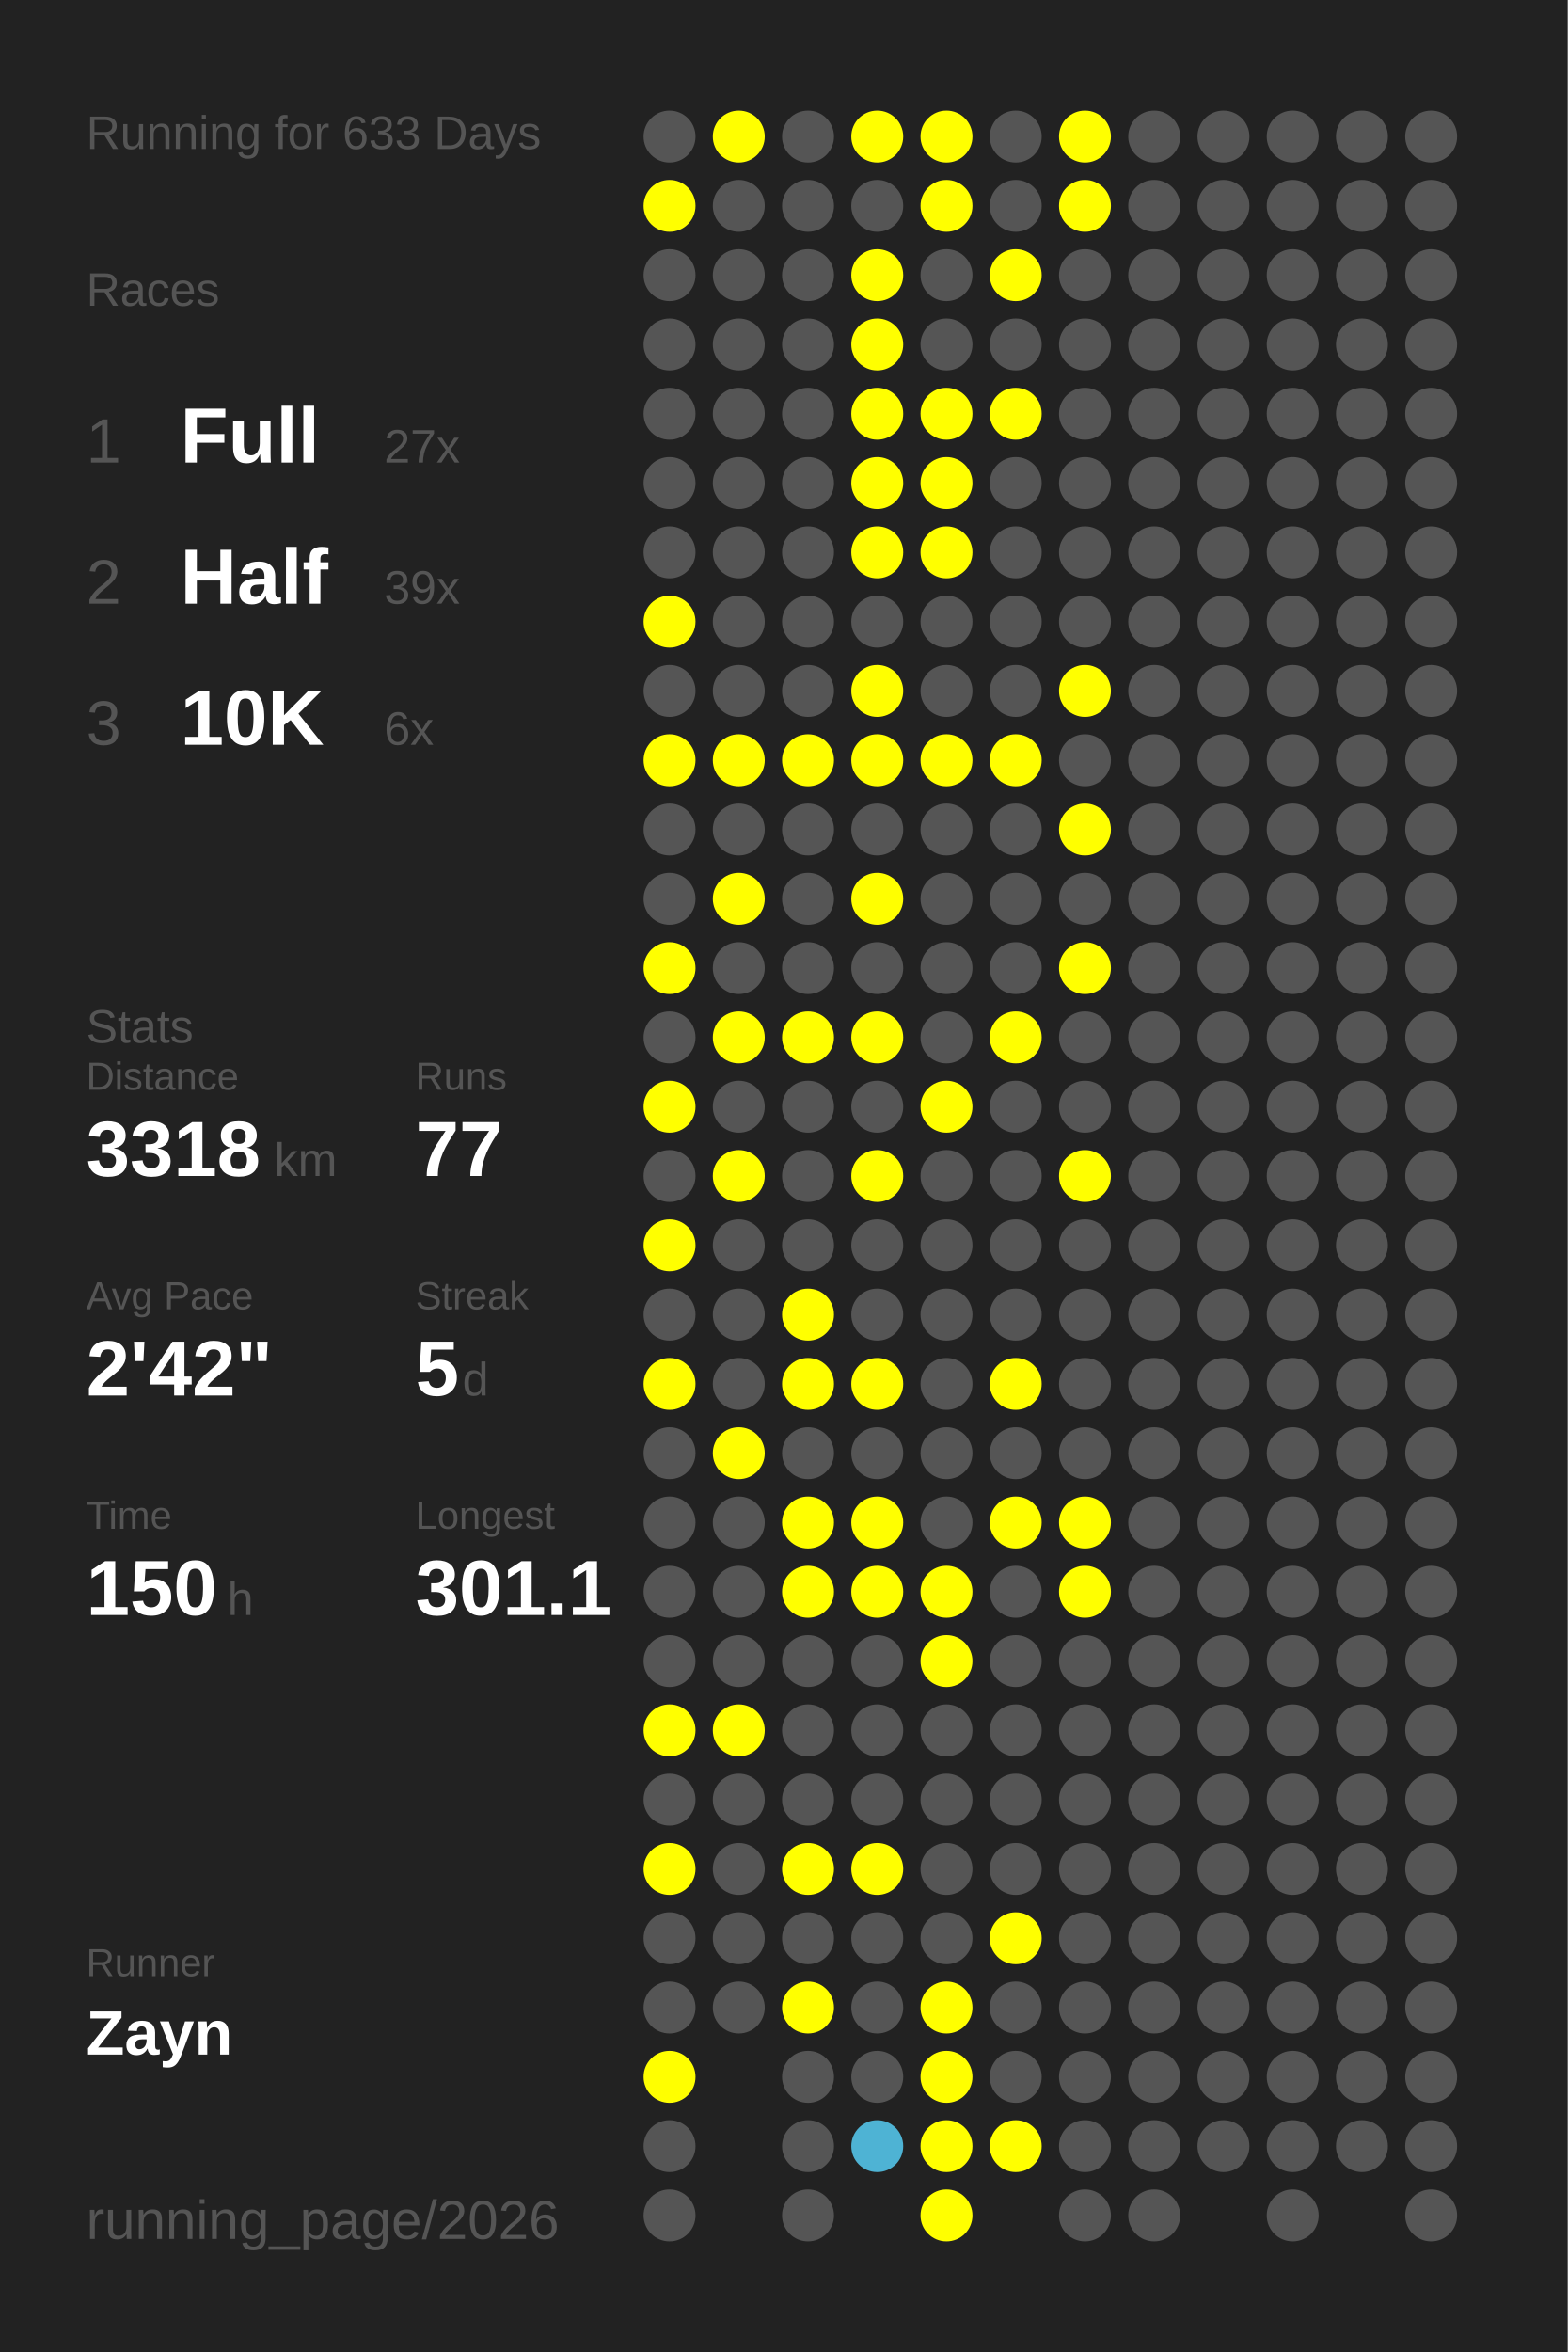
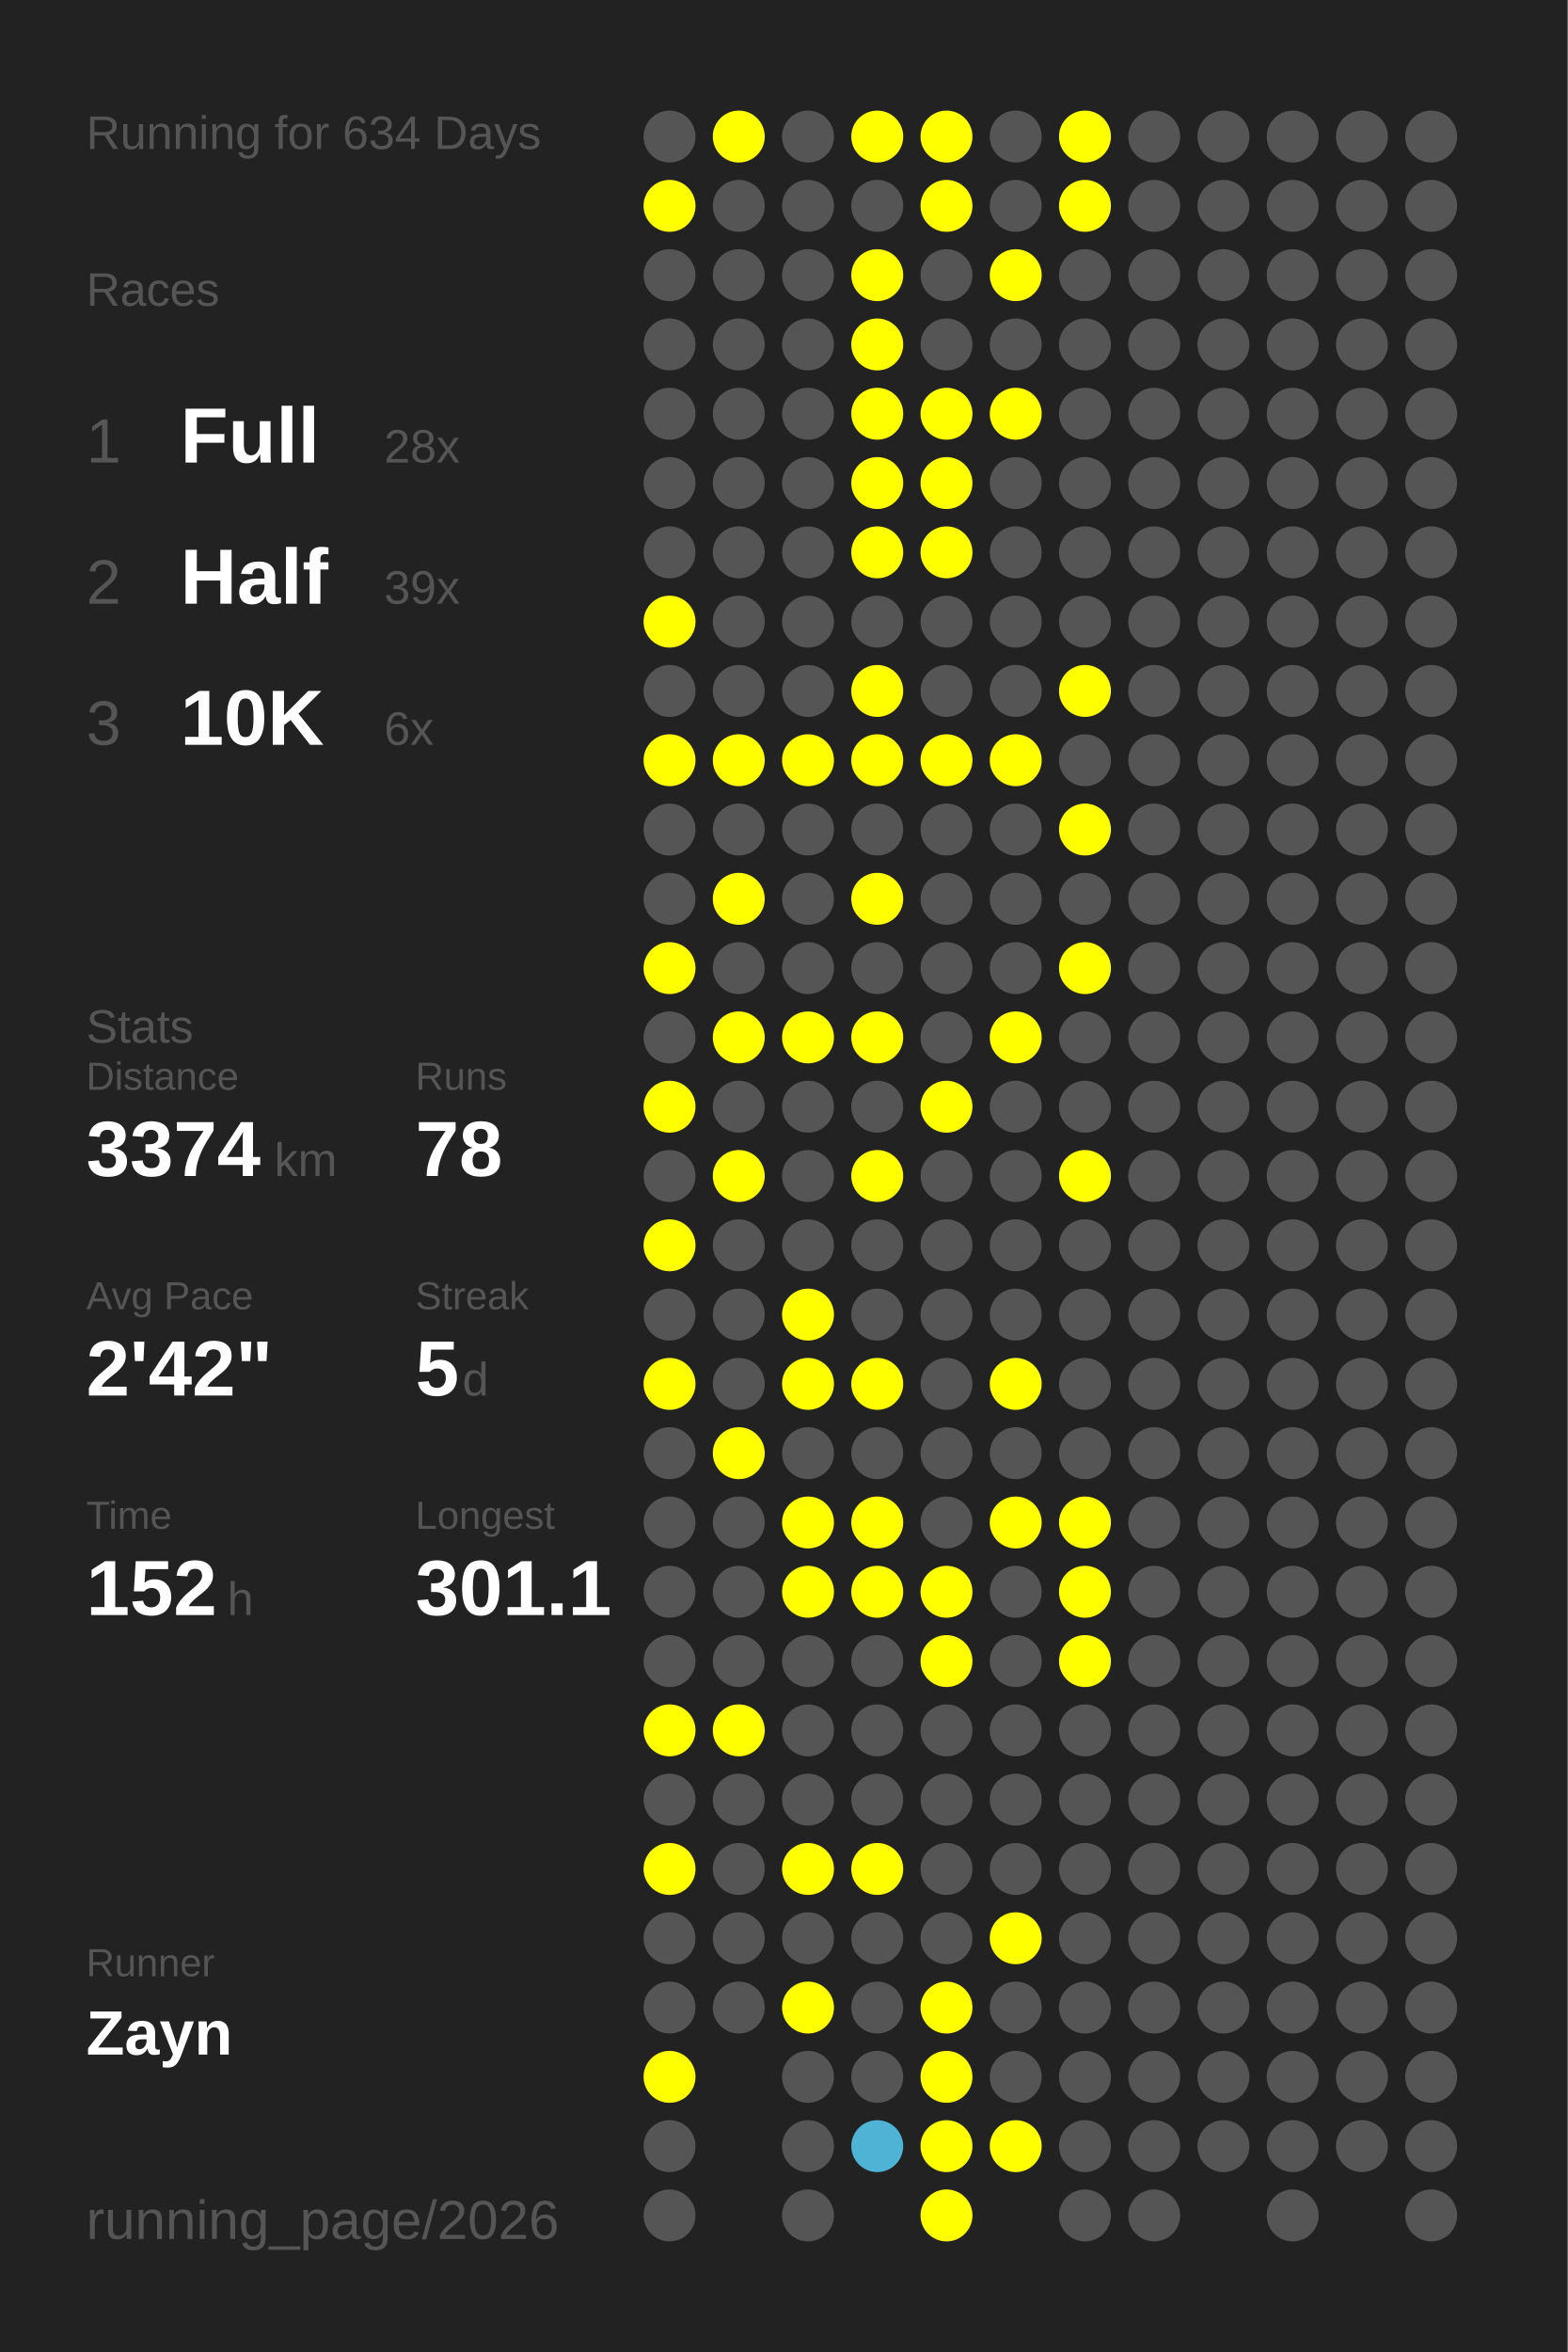
<svg xmlns="http://www.w3.org/2000/svg" baseProfile="full" height="300mm" version="1.1" viewBox="0,0,200,300" width="200mm">
  <defs />
  <rect fill="#222222" height="300" width="200" x="0" y="0" />
-   <text fill="#555555" style="font-size:6px; font-family:Arial;" x="11" y="19">Running for 633 Days</text>
+   <text fill="#555555" style="font-size:6px; font-family:Arial;" x="11" y="19">Running for 634 Days</text>
  <text fill="#555555" style="font-size:6px; font-family:Arial;" x="11" y="39">Races</text>
  <text fill="#555555" style="font-size:8px; font-family:Arial;" x="11" y="59">1</text>
  <text fill="#FFFFFF" style="font-size:10px; font-family:Arial; font-weight:bold;" x="23" y="59">Full</text>
-   <text fill="#555555" style="font-size:6px; font-family:Arial;" x="49" y="59">27x</text>
+   <text fill="#555555" style="font-size:6px; font-family:Arial;" x="49" y="59">28x</text>
  <text fill="#555555" style="font-size:8px; font-family:Arial;" x="11" y="77">2</text>
  <text fill="#FFFFFF" style="font-size:10px; font-family:Arial; font-weight:bold;" x="23" y="77">Half</text>
  <text fill="#555555" style="font-size:6px; font-family:Arial;" x="49" y="77">39x</text>
  <text fill="#555555" style="font-size:8px; font-family:Arial;" x="11" y="95">3</text>
  <text fill="#FFFFFF" style="font-size:10px; font-family:Arial; font-weight:bold;" x="23" y="95">10K</text>
  <text fill="#555555" style="font-size:6px; font-family:Arial;" x="49" y="95">6x</text>
  <text fill="#555555" style="font-size:6px; font-family:Arial;" x="11" y="133">Stats</text>
  <text fill="#555555" style="font-size:5px; font-family:Arial;" x="11" y="139">Distance</text>
-   <text fill="#FFFFFF" style="font-size:10px; font-family:Arial; font-weight:bold;" x="11" y="150">3318</text>
+   <text fill="#FFFFFF" style="font-size:10px; font-family:Arial; font-weight:bold;" x="11" y="150">3374</text>
  <text fill="#555555" style="font-size:6px; font-family:Arial;" x="35" y="150">km</text>
  <text fill="#555555" style="font-size:5px; font-family:Arial;" x="53" y="139">Runs</text>
-   <text fill="#FFFFFF" style="font-size:10px; font-family:Arial; font-weight:bold;" x="53" y="150">77</text>
+   <text fill="#FFFFFF" style="font-size:10px; font-family:Arial; font-weight:bold;" x="53" y="150">78</text>
  <text fill="#555555" style="font-size:5px; font-family:Arial;" x="11" y="167">Avg Pace</text>
  <text fill="#FFFFFF" style="font-size:10px; font-family:Arial; font-weight:bold;" x="11" y="178">2'42"</text>
  <text fill="#555555" style="font-size:5px; font-family:Arial;" x="53" y="167">Streak</text>
  <text fill="#FFFFFF" style="font-size:10px; font-family:Arial; font-weight:bold;" x="53" y="178">5</text>
  <text fill="#555555" style="font-size:6px; font-family:Arial;" x="59" y="178">d</text>
  <text fill="#555555" style="font-size:5px; font-family:Arial;" x="11" y="195">Time</text>
-   <text fill="#FFFFFF" style="font-size:10px; font-family:Arial; font-weight:bold;" x="11" y="206">150</text>
+   <text fill="#FFFFFF" style="font-size:10px; font-family:Arial; font-weight:bold;" x="11" y="206">152</text>
  <text fill="#555555" style="font-size:6px; font-family:Arial;" x="29" y="206">h</text>
  <text fill="#555555" style="font-size:5px; font-family:Arial;" x="53" y="195">Longest</text>
  <text fill="#FFFFFF" style="font-size:10px; font-family:Arial; font-weight:bold;" x="53" y="206">301.1</text>
  <text fill="#555555" style="font-size:5px; font-family:Arial;" x="11" y="252.065">Runner</text>
  <text fill="#FFFFFF" style="font-size:8px; font-family:Arial; font-weight:bold;" x="11" y="262.065">Zayn</text>
  <text fill="#555555" style="font-size:7px; font-family:Arial;" x="11" y="285.581">running_page/2026</text>
  <circle cx="85.417" cy="17.419" fill="#555555" r="3.312" />
  <circle cx="85.417" cy="26.258" fill="#FFFF00" r="3.312" />
  <circle cx="85.417" cy="35.097" fill="#555555" r="3.312" />
  <circle cx="85.417" cy="43.935" fill="#555555" r="3.312" />
  <circle cx="85.417" cy="52.774" fill="#555555" r="3.312" />
  <circle cx="85.417" cy="61.613" fill="#555555" r="3.312" />
  <circle cx="85.417" cy="70.452" fill="#555555" r="3.312" />
  <circle cx="85.417" cy="79.29" fill="#FFFF00" r="3.312" />
  <circle cx="85.417" cy="88.129" fill="#555555" r="3.312" />
  <circle cx="85.417" cy="96.968" fill="#FFFF00" r="3.312" />
  <circle cx="85.417" cy="105.806" fill="#555555" r="3.312" />
  <circle cx="85.417" cy="114.645" fill="#555555" r="3.312" />
  <circle cx="85.417" cy="123.484" fill="#FFFF00" r="3.312" />
  <circle cx="85.417" cy="132.323" fill="#555555" r="3.312" />
  <circle cx="85.417" cy="141.161" fill="#FFFF00" r="3.312" />
  <circle cx="85.417" cy="150" fill="#555555" r="3.312" />
  <circle cx="85.417" cy="158.839" fill="#FFFF00" r="3.312" />
  <circle cx="85.417" cy="167.677" fill="#555555" r="3.312" />
  <circle cx="85.417" cy="176.516" fill="#FFFF00" r="3.312" />
  <circle cx="85.417" cy="185.355" fill="#555555" r="3.312" />
  <circle cx="85.417" cy="194.194" fill="#555555" r="3.312" />
  <circle cx="85.417" cy="203.032" fill="#555555" r="3.312" />
  <circle cx="85.417" cy="211.871" fill="#555555" r="3.312" />
  <circle cx="85.417" cy="220.71" fill="#FFFF00" r="3.312" />
  <circle cx="85.417" cy="229.548" fill="#555555" r="3.312" />
  <circle cx="85.417" cy="238.387" fill="#FFFF00" r="3.312" />
  <circle cx="85.417" cy="247.226" fill="#555555" r="3.312" />
  <circle cx="85.417" cy="256.065" fill="#555555" r="3.312" />
  <circle cx="85.417" cy="264.903" fill="#FFFF00" r="3.312" />
  <circle cx="85.417" cy="273.742" fill="#555555" r="3.312" />
  <circle cx="85.417" cy="282.581" fill="#555555" r="3.312" />
  <circle cx="94.25" cy="17.419" fill="#FFFF00" r="3.312" />
  <circle cx="94.25" cy="26.258" fill="#555555" r="3.312" />
  <circle cx="94.25" cy="35.097" fill="#555555" r="3.312" />
  <circle cx="94.25" cy="43.935" fill="#555555" r="3.312" />
  <circle cx="94.25" cy="52.774" fill="#555555" r="3.312" />
  <circle cx="94.25" cy="61.613" fill="#555555" r="3.312" />
  <circle cx="94.25" cy="70.452" fill="#555555" r="3.312" />
  <circle cx="94.25" cy="79.29" fill="#555555" r="3.312" />
  <circle cx="94.25" cy="88.129" fill="#555555" r="3.312" />
  <circle cx="94.25" cy="96.968" fill="#FFFF00" r="3.312" />
  <circle cx="94.25" cy="105.806" fill="#555555" r="3.312" />
  <circle cx="94.25" cy="114.645" fill="#FFFF00" r="3.312" />
  <circle cx="94.25" cy="123.484" fill="#555555" r="3.312" />
  <circle cx="94.25" cy="132.323" fill="#FFFF00" r="3.312" />
  <circle cx="94.25" cy="141.161" fill="#555555" r="3.312" />
  <circle cx="94.25" cy="150" fill="#FFFF00" r="3.312" />
  <circle cx="94.25" cy="158.839" fill="#555555" r="3.312" />
  <circle cx="94.25" cy="167.677" fill="#555555" r="3.312" />
  <circle cx="94.25" cy="176.516" fill="#555555" r="3.312" />
  <circle cx="94.25" cy="185.355" fill="#FFFF00" r="3.312" />
  <circle cx="94.25" cy="194.194" fill="#555555" r="3.312" />
  <circle cx="94.25" cy="203.032" fill="#555555" r="3.312" />
  <circle cx="94.25" cy="211.871" fill="#555555" r="3.312" />
  <circle cx="94.25" cy="220.71" fill="#FFFF00" r="3.312" />
  <circle cx="94.25" cy="229.548" fill="#555555" r="3.312" />
  <circle cx="94.25" cy="238.387" fill="#555555" r="3.312" />
  <circle cx="94.25" cy="247.226" fill="#555555" r="3.312" />
  <circle cx="94.25" cy="256.065" fill="#555555" r="3.312" />
  <circle cx="103.083" cy="17.419" fill="#555555" r="3.312" />
  <circle cx="103.083" cy="26.258" fill="#555555" r="3.312" />
  <circle cx="103.083" cy="35.097" fill="#555555" r="3.312" />
  <circle cx="103.083" cy="43.935" fill="#555555" r="3.312" />
  <circle cx="103.083" cy="52.774" fill="#555555" r="3.312" />
  <circle cx="103.083" cy="61.613" fill="#555555" r="3.312" />
  <circle cx="103.083" cy="70.452" fill="#555555" r="3.312" />
  <circle cx="103.083" cy="79.29" fill="#555555" r="3.312" />
  <circle cx="103.083" cy="88.129" fill="#555555" r="3.312" />
  <circle cx="103.083" cy="96.968" fill="#FFFF00" r="3.312" />
  <circle cx="103.083" cy="105.806" fill="#555555" r="3.312" />
  <circle cx="103.083" cy="114.645" fill="#555555" r="3.312" />
  <circle cx="103.083" cy="123.484" fill="#555555" r="3.312" />
  <circle cx="103.083" cy="132.323" fill="#FFFF00" r="3.312" />
  <circle cx="103.083" cy="141.161" fill="#555555" r="3.312" />
  <circle cx="103.083" cy="150" fill="#555555" r="3.312" />
  <circle cx="103.083" cy="158.839" fill="#555555" r="3.312" />
  <circle cx="103.083" cy="167.677" fill="#FFFF00" r="3.312" />
  <circle cx="103.083" cy="176.516" fill="#FFFF00" r="3.312" />
  <circle cx="103.083" cy="185.355" fill="#555555" r="3.312" />
  <circle cx="103.083" cy="194.194" fill="#FFFF00" r="3.312" />
  <circle cx="103.083" cy="203.032" fill="#FFFF00" r="3.312" />
  <circle cx="103.083" cy="211.871" fill="#555555" r="3.312" />
  <circle cx="103.083" cy="220.71" fill="#555555" r="3.312" />
  <circle cx="103.083" cy="229.548" fill="#555555" r="3.312" />
  <circle cx="103.083" cy="238.387" fill="#FFFF00" r="3.312" />
  <circle cx="103.083" cy="247.226" fill="#555555" r="3.312" />
  <circle cx="103.083" cy="256.065" fill="#FFFF00" r="3.312" />
  <circle cx="103.083" cy="264.903" fill="#555555" r="3.312" />
  <circle cx="103.083" cy="273.742" fill="#555555" r="3.312" />
  <circle cx="103.083" cy="282.581" fill="#555555" r="3.312" />
  <circle cx="111.917" cy="17.419" fill="#FFFF00" r="3.312" />
  <circle cx="111.917" cy="26.258" fill="#555555" r="3.312" />
  <circle cx="111.917" cy="35.097" fill="#FFFF00" r="3.312" />
  <circle cx="111.917" cy="43.935" fill="#FFFF00" r="3.312" />
  <circle cx="111.917" cy="52.774" fill="#FFFF00" r="3.312" />
  <circle cx="111.917" cy="61.613" fill="#FFFF00" r="3.312" />
  <circle cx="111.917" cy="70.452" fill="#FFFF00" r="3.312" />
  <circle cx="111.917" cy="79.29" fill="#555555" r="3.312" />
  <circle cx="111.917" cy="88.129" fill="#FFFF00" r="3.312" />
  <circle cx="111.917" cy="96.968" fill="#FFFF00" r="3.312" />
  <circle cx="111.917" cy="105.806" fill="#555555" r="3.312" />
  <circle cx="111.917" cy="114.645" fill="#FFFF00" r="3.312" />
  <circle cx="111.917" cy="123.484" fill="#555555" r="3.312" />
  <circle cx="111.917" cy="132.323" fill="#FFFF00" r="3.312" />
  <circle cx="111.917" cy="141.161" fill="#555555" r="3.312" />
  <circle cx="111.917" cy="150" fill="#FFFF00" r="3.312" />
  <circle cx="111.917" cy="158.839" fill="#555555" r="3.312" />
  <circle cx="111.917" cy="167.677" fill="#555555" r="3.312" />
  <circle cx="111.917" cy="176.516" fill="#FFFF00" r="3.312" />
  <circle cx="111.917" cy="185.355" fill="#555555" r="3.312" />
  <circle cx="111.917" cy="194.194" fill="#FFFF00" r="3.312" />
  <circle cx="111.917" cy="203.032" fill="#FFFF00" r="3.312" />
  <circle cx="111.917" cy="211.871" fill="#555555" r="3.312" />
  <circle cx="111.917" cy="220.71" fill="#555555" r="3.312" />
  <circle cx="111.917" cy="229.548" fill="#555555" r="3.312" />
  <circle cx="111.917" cy="238.387" fill="#FFFF00" r="3.312" />
  <circle cx="111.917" cy="247.226" fill="#555555" r="3.312" />
  <circle cx="111.917" cy="256.065" fill="#555555" r="3.312" />
  <circle cx="111.917" cy="264.903" fill="#555555" r="3.312" />
  <circle cx="111.917" cy="273.742" fill="#4eb3d4" r="3.312" />
  <circle cx="120.75" cy="17.419" fill="#FFFF00" r="3.312" />
  <circle cx="120.75" cy="26.258" fill="#FFFF00" r="3.312" />
  <circle cx="120.75" cy="35.097" fill="#555555" r="3.312" />
  <circle cx="120.75" cy="43.935" fill="#555555" r="3.312" />
  <circle cx="120.75" cy="52.774" fill="#FFFF00" r="3.312" />
  <circle cx="120.75" cy="61.613" fill="#FFFF00" r="3.312" />
  <circle cx="120.75" cy="70.452" fill="#FFFF00" r="3.312" />
  <circle cx="120.75" cy="79.29" fill="#555555" r="3.312" />
  <circle cx="120.75" cy="88.129" fill="#555555" r="3.312" />
  <circle cx="120.75" cy="96.968" fill="#FFFF00" r="3.312" />
  <circle cx="120.75" cy="105.806" fill="#555555" r="3.312" />
  <circle cx="120.75" cy="114.645" fill="#555555" r="3.312" />
  <circle cx="120.75" cy="123.484" fill="#555555" r="3.312" />
  <circle cx="120.75" cy="132.323" fill="#555555" r="3.312" />
  <circle cx="120.75" cy="141.161" fill="#FFFF00" r="3.312" />
  <circle cx="120.75" cy="150" fill="#555555" r="3.312" />
  <circle cx="120.75" cy="158.839" fill="#555555" r="3.312" />
  <circle cx="120.75" cy="167.677" fill="#555555" r="3.312" />
  <circle cx="120.75" cy="176.516" fill="#555555" r="3.312" />
  <circle cx="120.75" cy="185.355" fill="#555555" r="3.312" />
  <circle cx="120.75" cy="194.194" fill="#555555" r="3.312" />
  <circle cx="120.75" cy="203.032" fill="#FFFF00" r="3.312" />
  <circle cx="120.75" cy="211.871" fill="#FFFF00" r="3.312" />
  <circle cx="120.75" cy="220.71" fill="#555555" r="3.312" />
  <circle cx="120.75" cy="229.548" fill="#555555" r="3.312" />
  <circle cx="120.75" cy="238.387" fill="#555555" r="3.312" />
  <circle cx="120.75" cy="247.226" fill="#555555" r="3.312" />
  <circle cx="120.75" cy="256.065" fill="#FFFF00" r="3.312" />
  <circle cx="120.75" cy="264.903" fill="#FFFF00" r="3.312" />
  <circle cx="120.75" cy="273.742" fill="#FFFF00" r="3.312" />
  <circle cx="120.75" cy="282.581" fill="#FFFF00" r="3.312" />
  <circle cx="129.583" cy="17.419" fill="#555555" r="3.312" />
  <circle cx="129.583" cy="26.258" fill="#555555" r="3.312" />
  <circle cx="129.583" cy="35.097" fill="#FFFF00" r="3.312" />
  <circle cx="129.583" cy="43.935" fill="#555555" r="3.312" />
  <circle cx="129.583" cy="52.774" fill="#FFFF00" r="3.312" />
  <circle cx="129.583" cy="61.613" fill="#555555" r="3.312" />
  <circle cx="129.583" cy="70.452" fill="#555555" r="3.312" />
  <circle cx="129.583" cy="79.29" fill="#555555" r="3.312" />
  <circle cx="129.583" cy="88.129" fill="#555555" r="3.312" />
  <circle cx="129.583" cy="96.968" fill="#FFFF00" r="3.312" />
  <circle cx="129.583" cy="105.806" fill="#555555" r="3.312" />
  <circle cx="129.583" cy="114.645" fill="#555555" r="3.312" />
  <circle cx="129.583" cy="123.484" fill="#555555" r="3.312" />
  <circle cx="129.583" cy="132.323" fill="#FFFF00" r="3.312" />
  <circle cx="129.583" cy="141.161" fill="#555555" r="3.312" />
  <circle cx="129.583" cy="150" fill="#555555" r="3.312" />
  <circle cx="129.583" cy="158.839" fill="#555555" r="3.312" />
  <circle cx="129.583" cy="167.677" fill="#555555" r="3.312" />
  <circle cx="129.583" cy="176.516" fill="#FFFF00" r="3.312" />
  <circle cx="129.583" cy="185.355" fill="#555555" r="3.312" />
  <circle cx="129.583" cy="194.194" fill="#FFFF00" r="3.312" />
  <circle cx="129.583" cy="203.032" fill="#555555" r="3.312" />
  <circle cx="129.583" cy="211.871" fill="#555555" r="3.312" />
  <circle cx="129.583" cy="220.71" fill="#555555" r="3.312" />
  <circle cx="129.583" cy="229.548" fill="#555555" r="3.312" />
  <circle cx="129.583" cy="238.387" fill="#555555" r="3.312" />
  <circle cx="129.583" cy="247.226" fill="#FFFF00" r="3.312" />
  <circle cx="129.583" cy="256.065" fill="#555555" r="3.312" />
  <circle cx="129.583" cy="264.903" fill="#555555" r="3.312" />
  <circle cx="129.583" cy="273.742" fill="#FFFF00" r="3.312" />
  <circle cx="138.417" cy="17.419" fill="#FFFF00" r="3.312" />
  <circle cx="138.417" cy="26.258" fill="#FFFF00" r="3.312" />
  <circle cx="138.417" cy="35.097" fill="#555555" r="3.312" />
  <circle cx="138.417" cy="43.935" fill="#555555" r="3.312" />
  <circle cx="138.417" cy="52.774" fill="#555555" r="3.312" />
  <circle cx="138.417" cy="61.613" fill="#555555" r="3.312" />
  <circle cx="138.417" cy="70.452" fill="#555555" r="3.312" />
  <circle cx="138.417" cy="79.29" fill="#555555" r="3.312" />
  <circle cx="138.417" cy="88.129" fill="#FFFF00" r="3.312" />
  <circle cx="138.417" cy="96.968" fill="#555555" r="3.312" />
  <circle cx="138.417" cy="105.806" fill="#FFFF00" r="3.312" />
  <circle cx="138.417" cy="114.645" fill="#555555" r="3.312" />
  <circle cx="138.417" cy="123.484" fill="#FFFF00" r="3.312" />
  <circle cx="138.417" cy="132.323" fill="#555555" r="3.312" />
  <circle cx="138.417" cy="141.161" fill="#555555" r="3.312" />
  <circle cx="138.417" cy="150" fill="#FFFF00" r="3.312" />
  <circle cx="138.417" cy="158.839" fill="#555555" r="3.312" />
  <circle cx="138.417" cy="167.677" fill="#555555" r="3.312" />
  <circle cx="138.417" cy="176.516" fill="#555555" r="3.312" />
  <circle cx="138.417" cy="185.355" fill="#555555" r="3.312" />
  <circle cx="138.417" cy="194.194" fill="#FFFF00" r="3.312" />
  <circle cx="138.417" cy="203.032" fill="#FFFF00" r="3.312" />
-   <circle cx="138.417" cy="211.871" fill="#555555" r="3.312" />
+   <circle cx="138.417" cy="211.871" fill="#FFFF00" r="3.312" />
  <circle cx="138.417" cy="220.71" fill="#555555" r="3.312" />
  <circle cx="138.417" cy="229.548" fill="#555555" r="3.312" />
  <circle cx="138.417" cy="238.387" fill="#555555" r="3.312" />
  <circle cx="138.417" cy="247.226" fill="#555555" r="3.312" />
  <circle cx="138.417" cy="256.065" fill="#555555" r="3.312" />
  <circle cx="138.417" cy="264.903" fill="#555555" r="3.312" />
  <circle cx="138.417" cy="273.742" fill="#555555" r="3.312" />
  <circle cx="138.417" cy="282.581" fill="#555555" r="3.312" />
  <circle cx="147.25" cy="17.419" fill="#555555" r="3.312" />
  <circle cx="147.25" cy="26.258" fill="#555555" r="3.312" />
  <circle cx="147.25" cy="35.097" fill="#555555" r="3.312" />
  <circle cx="147.25" cy="43.935" fill="#555555" r="3.312" />
  <circle cx="147.25" cy="52.774" fill="#555555" r="3.312" />
  <circle cx="147.25" cy="61.613" fill="#555555" r="3.312" />
  <circle cx="147.25" cy="70.452" fill="#555555" r="3.312" />
  <circle cx="147.25" cy="79.29" fill="#555555" r="3.312" />
  <circle cx="147.25" cy="88.129" fill="#555555" r="3.312" />
  <circle cx="147.25" cy="96.968" fill="#555555" r="3.312" />
  <circle cx="147.25" cy="105.806" fill="#555555" r="3.312" />
  <circle cx="147.25" cy="114.645" fill="#555555" r="3.312" />
  <circle cx="147.25" cy="123.484" fill="#555555" r="3.312" />
  <circle cx="147.25" cy="132.323" fill="#555555" r="3.312" />
  <circle cx="147.25" cy="141.161" fill="#555555" r="3.312" />
  <circle cx="147.25" cy="150" fill="#555555" r="3.312" />
  <circle cx="147.25" cy="158.839" fill="#555555" r="3.312" />
  <circle cx="147.25" cy="167.677" fill="#555555" r="3.312" />
  <circle cx="147.25" cy="176.516" fill="#555555" r="3.312" />
  <circle cx="147.25" cy="185.355" fill="#555555" r="3.312" />
  <circle cx="147.25" cy="194.194" fill="#555555" r="3.312" />
  <circle cx="147.25" cy="203.032" fill="#555555" r="3.312" />
  <circle cx="147.25" cy="211.871" fill="#555555" r="3.312" />
  <circle cx="147.25" cy="220.71" fill="#555555" r="3.312" />
  <circle cx="147.25" cy="229.548" fill="#555555" r="3.312" />
  <circle cx="147.25" cy="238.387" fill="#555555" r="3.312" />
  <circle cx="147.25" cy="247.226" fill="#555555" r="3.312" />
  <circle cx="147.25" cy="256.065" fill="#555555" r="3.312" />
  <circle cx="147.25" cy="264.903" fill="#555555" r="3.312" />
  <circle cx="147.25" cy="273.742" fill="#555555" r="3.312" />
  <circle cx="147.25" cy="282.581" fill="#555555" r="3.312" />
  <circle cx="156.083" cy="17.419" fill="#555555" r="3.312" />
  <circle cx="156.083" cy="26.258" fill="#555555" r="3.312" />
  <circle cx="156.083" cy="35.097" fill="#555555" r="3.312" />
  <circle cx="156.083" cy="43.935" fill="#555555" r="3.312" />
  <circle cx="156.083" cy="52.774" fill="#555555" r="3.312" />
  <circle cx="156.083" cy="61.613" fill="#555555" r="3.312" />
  <circle cx="156.083" cy="70.452" fill="#555555" r="3.312" />
  <circle cx="156.083" cy="79.29" fill="#555555" r="3.312" />
  <circle cx="156.083" cy="88.129" fill="#555555" r="3.312" />
  <circle cx="156.083" cy="96.968" fill="#555555" r="3.312" />
  <circle cx="156.083" cy="105.806" fill="#555555" r="3.312" />
  <circle cx="156.083" cy="114.645" fill="#555555" r="3.312" />
  <circle cx="156.083" cy="123.484" fill="#555555" r="3.312" />
  <circle cx="156.083" cy="132.323" fill="#555555" r="3.312" />
  <circle cx="156.083" cy="141.161" fill="#555555" r="3.312" />
  <circle cx="156.083" cy="150" fill="#555555" r="3.312" />
  <circle cx="156.083" cy="158.839" fill="#555555" r="3.312" />
  <circle cx="156.083" cy="167.677" fill="#555555" r="3.312" />
  <circle cx="156.083" cy="176.516" fill="#555555" r="3.312" />
  <circle cx="156.083" cy="185.355" fill="#555555" r="3.312" />
  <circle cx="156.083" cy="194.194" fill="#555555" r="3.312" />
  <circle cx="156.083" cy="203.032" fill="#555555" r="3.312" />
  <circle cx="156.083" cy="211.871" fill="#555555" r="3.312" />
  <circle cx="156.083" cy="220.71" fill="#555555" r="3.312" />
  <circle cx="156.083" cy="229.548" fill="#555555" r="3.312" />
  <circle cx="156.083" cy="238.387" fill="#555555" r="3.312" />
  <circle cx="156.083" cy="247.226" fill="#555555" r="3.312" />
  <circle cx="156.083" cy="256.065" fill="#555555" r="3.312" />
  <circle cx="156.083" cy="264.903" fill="#555555" r="3.312" />
  <circle cx="156.083" cy="273.742" fill="#555555" r="3.312" />
  <circle cx="164.917" cy="17.419" fill="#555555" r="3.312" />
  <circle cx="164.917" cy="26.258" fill="#555555" r="3.312" />
  <circle cx="164.917" cy="35.097" fill="#555555" r="3.312" />
  <circle cx="164.917" cy="43.935" fill="#555555" r="3.312" />
  <circle cx="164.917" cy="52.774" fill="#555555" r="3.312" />
  <circle cx="164.917" cy="61.613" fill="#555555" r="3.312" />
  <circle cx="164.917" cy="70.452" fill="#555555" r="3.312" />
  <circle cx="164.917" cy="79.29" fill="#555555" r="3.312" />
  <circle cx="164.917" cy="88.129" fill="#555555" r="3.312" />
  <circle cx="164.917" cy="96.968" fill="#555555" r="3.312" />
  <circle cx="164.917" cy="105.806" fill="#555555" r="3.312" />
  <circle cx="164.917" cy="114.645" fill="#555555" r="3.312" />
  <circle cx="164.917" cy="123.484" fill="#555555" r="3.312" />
  <circle cx="164.917" cy="132.323" fill="#555555" r="3.312" />
  <circle cx="164.917" cy="141.161" fill="#555555" r="3.312" />
  <circle cx="164.917" cy="150" fill="#555555" r="3.312" />
  <circle cx="164.917" cy="158.839" fill="#555555" r="3.312" />
  <circle cx="164.917" cy="167.677" fill="#555555" r="3.312" />
  <circle cx="164.917" cy="176.516" fill="#555555" r="3.312" />
  <circle cx="164.917" cy="185.355" fill="#555555" r="3.312" />
  <circle cx="164.917" cy="194.194" fill="#555555" r="3.312" />
  <circle cx="164.917" cy="203.032" fill="#555555" r="3.312" />
  <circle cx="164.917" cy="211.871" fill="#555555" r="3.312" />
  <circle cx="164.917" cy="220.71" fill="#555555" r="3.312" />
  <circle cx="164.917" cy="229.548" fill="#555555" r="3.312" />
  <circle cx="164.917" cy="238.387" fill="#555555" r="3.312" />
  <circle cx="164.917" cy="247.226" fill="#555555" r="3.312" />
  <circle cx="164.917" cy="256.065" fill="#555555" r="3.312" />
  <circle cx="164.917" cy="264.903" fill="#555555" r="3.312" />
  <circle cx="164.917" cy="273.742" fill="#555555" r="3.312" />
  <circle cx="164.917" cy="282.581" fill="#555555" r="3.312" />
  <circle cx="173.75" cy="17.419" fill="#555555" r="3.312" />
  <circle cx="173.75" cy="26.258" fill="#555555" r="3.312" />
  <circle cx="173.75" cy="35.097" fill="#555555" r="3.312" />
  <circle cx="173.75" cy="43.935" fill="#555555" r="3.312" />
  <circle cx="173.75" cy="52.774" fill="#555555" r="3.312" />
  <circle cx="173.75" cy="61.613" fill="#555555" r="3.312" />
  <circle cx="173.75" cy="70.452" fill="#555555" r="3.312" />
  <circle cx="173.75" cy="79.29" fill="#555555" r="3.312" />
  <circle cx="173.75" cy="88.129" fill="#555555" r="3.312" />
  <circle cx="173.75" cy="96.968" fill="#555555" r="3.312" />
  <circle cx="173.75" cy="105.806" fill="#555555" r="3.312" />
  <circle cx="173.75" cy="114.645" fill="#555555" r="3.312" />
  <circle cx="173.75" cy="123.484" fill="#555555" r="3.312" />
  <circle cx="173.75" cy="132.323" fill="#555555" r="3.312" />
  <circle cx="173.75" cy="141.161" fill="#555555" r="3.312" />
  <circle cx="173.75" cy="150" fill="#555555" r="3.312" />
  <circle cx="173.75" cy="158.839" fill="#555555" r="3.312" />
  <circle cx="173.75" cy="167.677" fill="#555555" r="3.312" />
  <circle cx="173.75" cy="176.516" fill="#555555" r="3.312" />
  <circle cx="173.75" cy="185.355" fill="#555555" r="3.312" />
  <circle cx="173.75" cy="194.194" fill="#555555" r="3.312" />
  <circle cx="173.75" cy="203.032" fill="#555555" r="3.312" />
  <circle cx="173.75" cy="211.871" fill="#555555" r="3.312" />
  <circle cx="173.75" cy="220.71" fill="#555555" r="3.312" />
  <circle cx="173.75" cy="229.548" fill="#555555" r="3.312" />
  <circle cx="173.75" cy="238.387" fill="#555555" r="3.312" />
  <circle cx="173.75" cy="247.226" fill="#555555" r="3.312" />
  <circle cx="173.75" cy="256.065" fill="#555555" r="3.312" />
  <circle cx="173.75" cy="264.903" fill="#555555" r="3.312" />
  <circle cx="173.75" cy="273.742" fill="#555555" r="3.312" />
  <circle cx="182.583" cy="17.419" fill="#555555" r="3.312" />
  <circle cx="182.583" cy="26.258" fill="#555555" r="3.312" />
  <circle cx="182.583" cy="35.097" fill="#555555" r="3.312" />
  <circle cx="182.583" cy="43.935" fill="#555555" r="3.312" />
  <circle cx="182.583" cy="52.774" fill="#555555" r="3.312" />
  <circle cx="182.583" cy="61.613" fill="#555555" r="3.312" />
  <circle cx="182.583" cy="70.452" fill="#555555" r="3.312" />
  <circle cx="182.583" cy="79.29" fill="#555555" r="3.312" />
  <circle cx="182.583" cy="88.129" fill="#555555" r="3.312" />
  <circle cx="182.583" cy="96.968" fill="#555555" r="3.312" />
  <circle cx="182.583" cy="105.806" fill="#555555" r="3.312" />
  <circle cx="182.583" cy="114.645" fill="#555555" r="3.312" />
  <circle cx="182.583" cy="123.484" fill="#555555" r="3.312" />
  <circle cx="182.583" cy="132.323" fill="#555555" r="3.312" />
  <circle cx="182.583" cy="141.161" fill="#555555" r="3.312" />
  <circle cx="182.583" cy="150" fill="#555555" r="3.312" />
  <circle cx="182.583" cy="158.839" fill="#555555" r="3.312" />
  <circle cx="182.583" cy="167.677" fill="#555555" r="3.312" />
  <circle cx="182.583" cy="176.516" fill="#555555" r="3.312" />
  <circle cx="182.583" cy="185.355" fill="#555555" r="3.312" />
  <circle cx="182.583" cy="194.194" fill="#555555" r="3.312" />
  <circle cx="182.583" cy="203.032" fill="#555555" r="3.312" />
  <circle cx="182.583" cy="211.871" fill="#555555" r="3.312" />
  <circle cx="182.583" cy="220.71" fill="#555555" r="3.312" />
  <circle cx="182.583" cy="229.548" fill="#555555" r="3.312" />
  <circle cx="182.583" cy="238.387" fill="#555555" r="3.312" />
  <circle cx="182.583" cy="247.226" fill="#555555" r="3.312" />
  <circle cx="182.583" cy="256.065" fill="#555555" r="3.312" />
  <circle cx="182.583" cy="264.903" fill="#555555" r="3.312" />
  <circle cx="182.583" cy="273.742" fill="#555555" r="3.312" />
  <circle cx="182.583" cy="282.581" fill="#555555" r="3.312" />
</svg>
